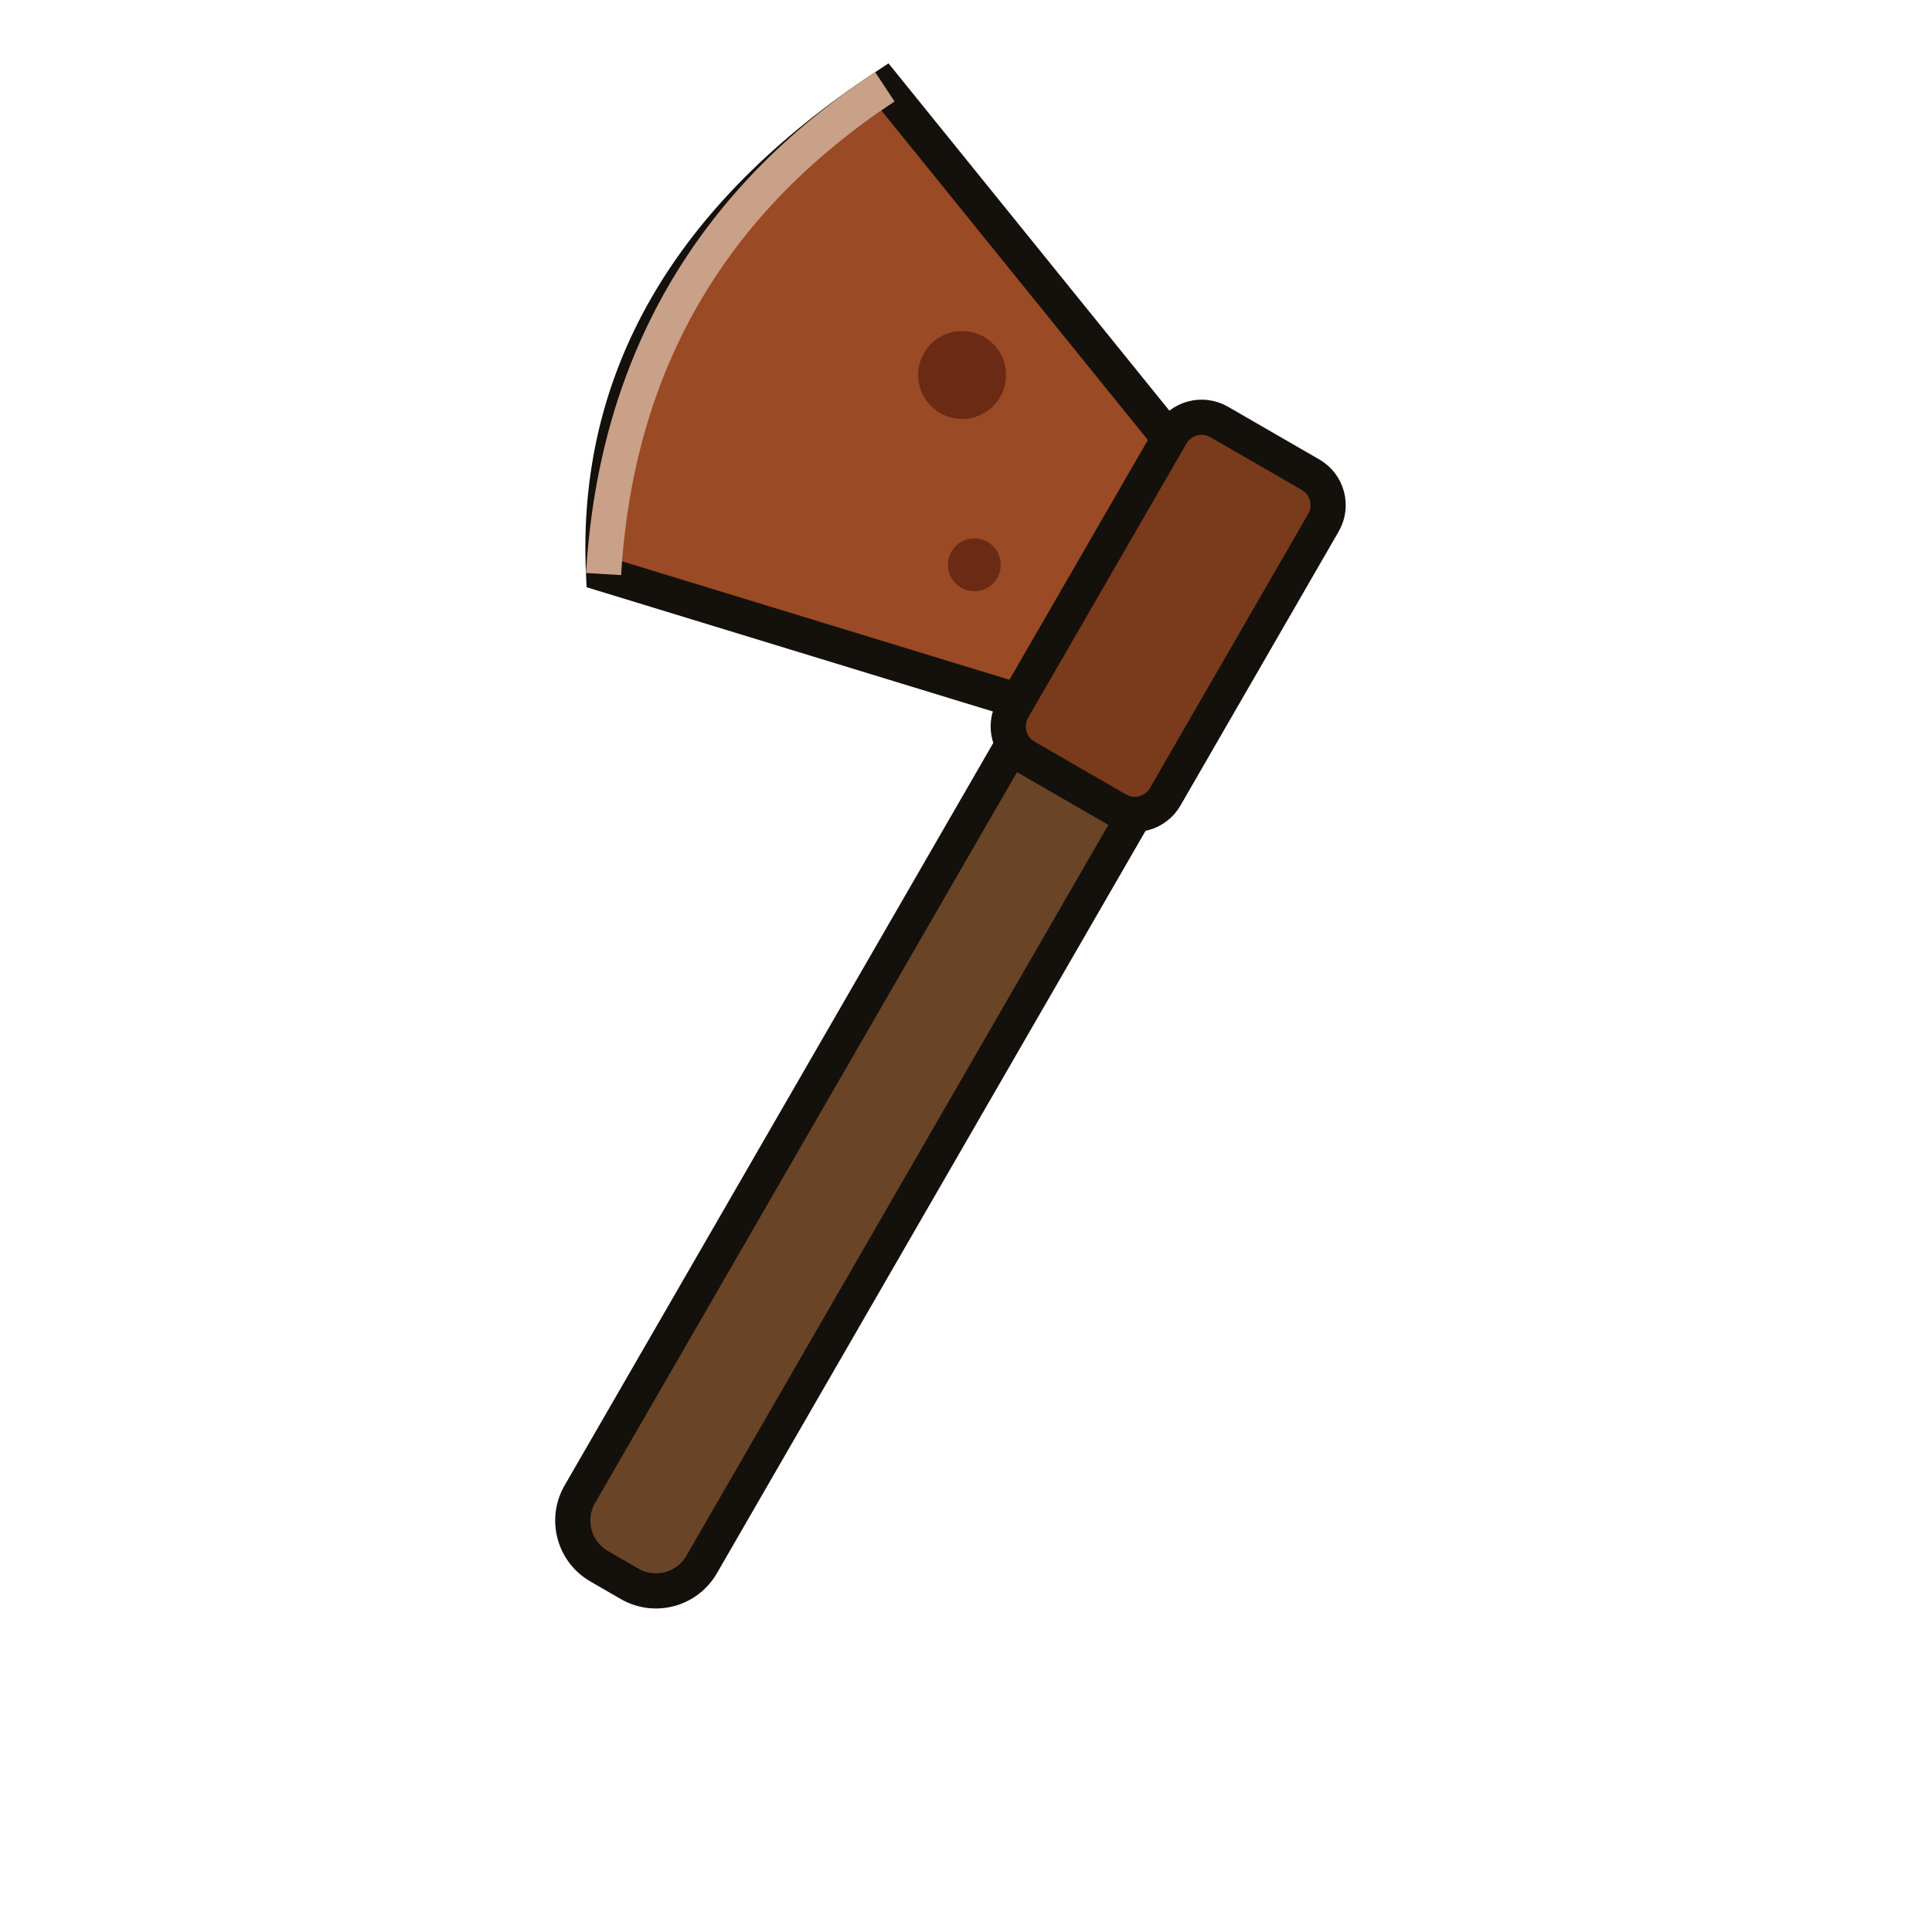
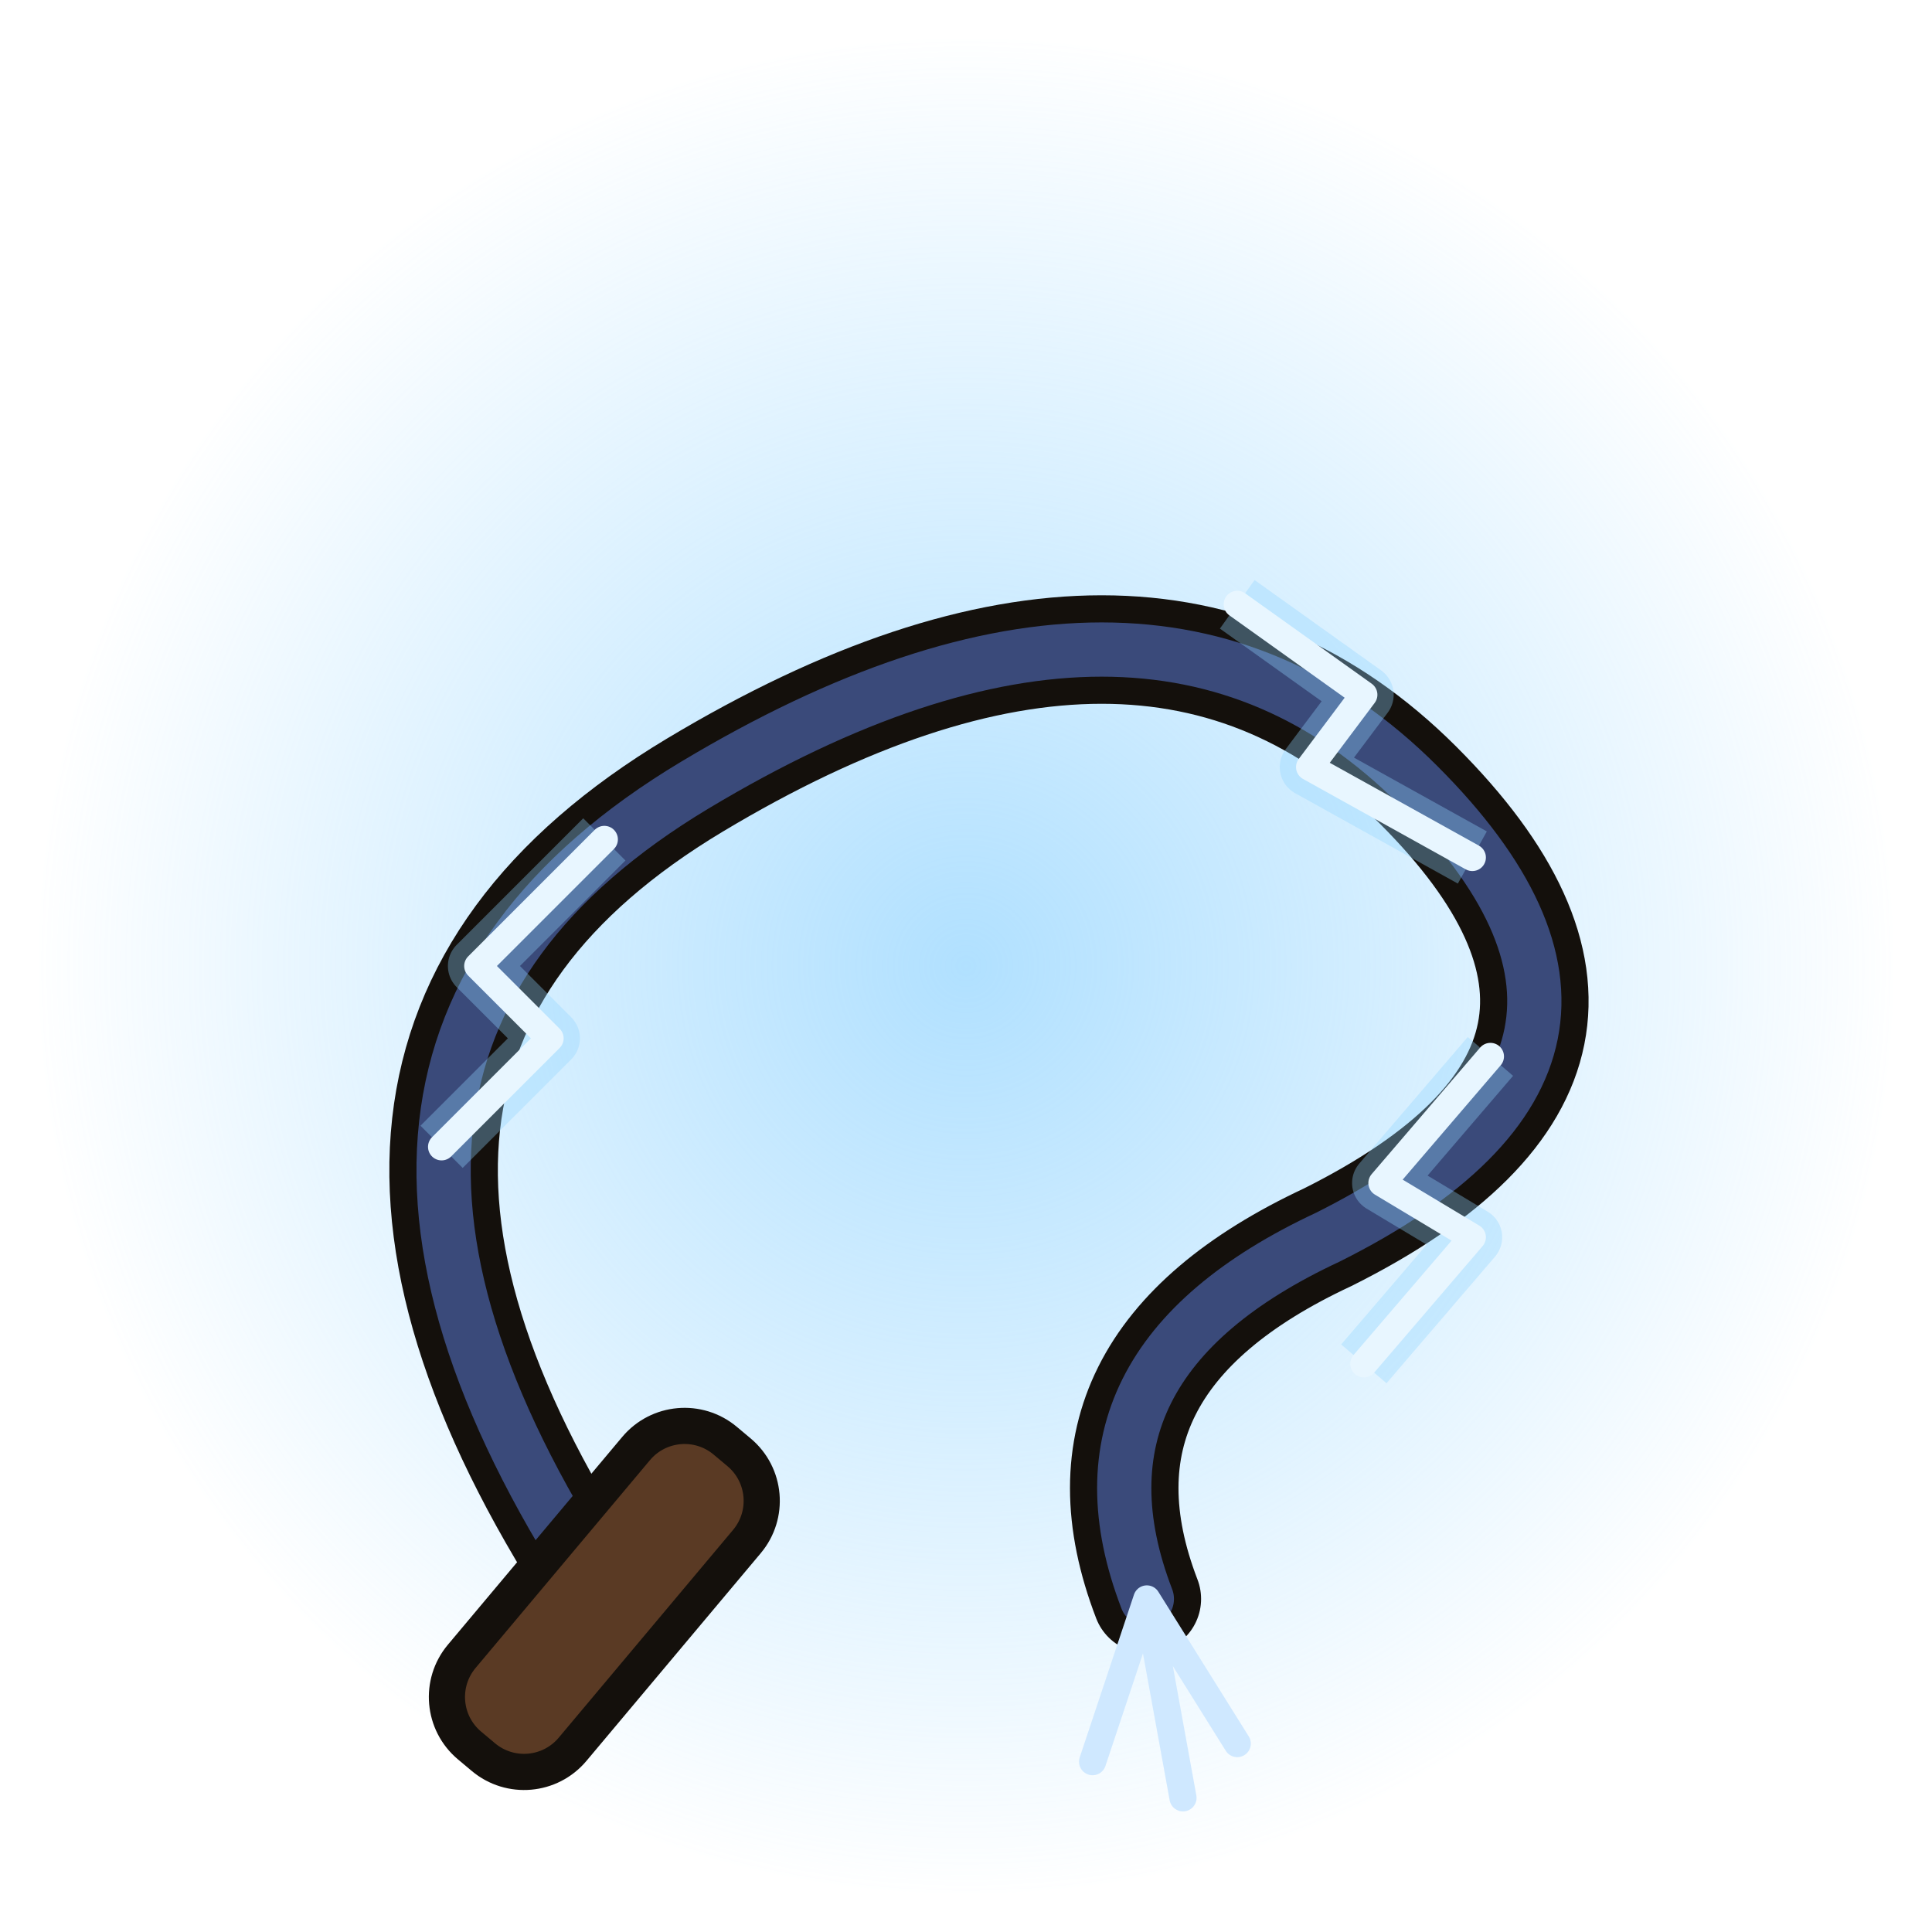
<svg xmlns="http://www.w3.org/2000/svg" viewBox="0 0 200 200" width="200" height="200">
-   <defs />
-   <g transform="translate(100 100) rotate(30) scale(0.910)">
-     <rect x="-8" y="-60" width="16" height="140" rx="6" fill="#6a4426" stroke="#14100c" stroke-width="4" />
-     <path d="M-6,-62 L-6,-30 L-58,-18 Q-76,-46 -58,-82 Z" fill="#9a4a24" stroke="#14100c" stroke-width="4" />
-     <path d="M-58,-82 Q-74,-50 -58,-18" fill="none" stroke="#c9a088" stroke-width="4" />
-     <circle cx="-34" cy="-58" r="5" fill="#6a2a14" />
-     <circle cx="-22" cy="-40" r="3" fill="#6a2a14" />
-     <rect x="-10" y="-68" width="20" height="44" rx="4" fill="#7a3a1c" stroke="#14100c" stroke-width="4" />
+   <defs>
+     <radialGradient id="glow">
+       <stop offset="0" stop-color="#8fd3ff" stop-opacity="0.7" />
+       <stop offset="1" stop-color="#8fd3ff" stop-opacity="0" />
+     </radialGradient>
+   </defs>
+   <circle cx="100" cy="100" r="96" fill="url(#glow)" />
+   <g transform="translate(100 100) rotate(0) scale(0.936)">
+     <path d="M-40,70 Q-80,10 -30,-20 Q20,-50 50,-20 Q80,10 40,30 Q10,44 20,70" fill="none" stroke="#14100c" stroke-width="12" stroke-linecap="round" />
+     <path d="M-40,70 Q-80,10 -30,-20 Q20,-50 50,-20 Q80,10 40,30 Q10,44 20,70" fill="none" stroke="#3a4a7a" stroke-width="6" stroke-linecap="round" />
+     <path d="M-58,20 L-46,8 L-54,0 L-40,-14" fill="none" stroke="#8fd3ff" stroke-width="6.6" stroke-opacity="0.35" stroke-linejoin="round" />
+     <path d="M-58,20 L-46,8 L-54,0 L-40,-14" fill="none" stroke="#e8f6ff" stroke-width="3" stroke-linejoin="round" stroke-linecap="round" />
+     <path d="M30,-40 L44,-30 L38,-22 L56,-12" fill="none" stroke="#8fd3ff" stroke-width="6.6" stroke-opacity="0.35" stroke-linejoin="round" />
+     <path d="M30,-40 L44,-30 L38,-22 L56,-12" fill="none" stroke="#e8f6ff" stroke-width="3" stroke-linejoin="round" stroke-linecap="round" />
+     <path d="M58,10 L46,24 L56,30 L44,44" fill="none" stroke="#8fd3ff" stroke-width="6.6" stroke-opacity="0.35" stroke-linejoin="round" />
+     <path d="M58,10 L46,24 L56,30 L44,44" fill="none" stroke="#e8f6ff" stroke-width="3" stroke-linejoin="round" stroke-linecap="round" />
+     <path d="M20,70 L30,86 M20,70 L14,88 M20,70 L24,92" stroke="#cfe8ff" stroke-width="3" stroke-linecap="round" />
+     <rect x="-62" y="62" width="44" height="16" rx="7" transform="rotate(-50 -40 70)" fill="#5a3a24" stroke="#14100c" stroke-width="4" />
  </g>
</svg>
